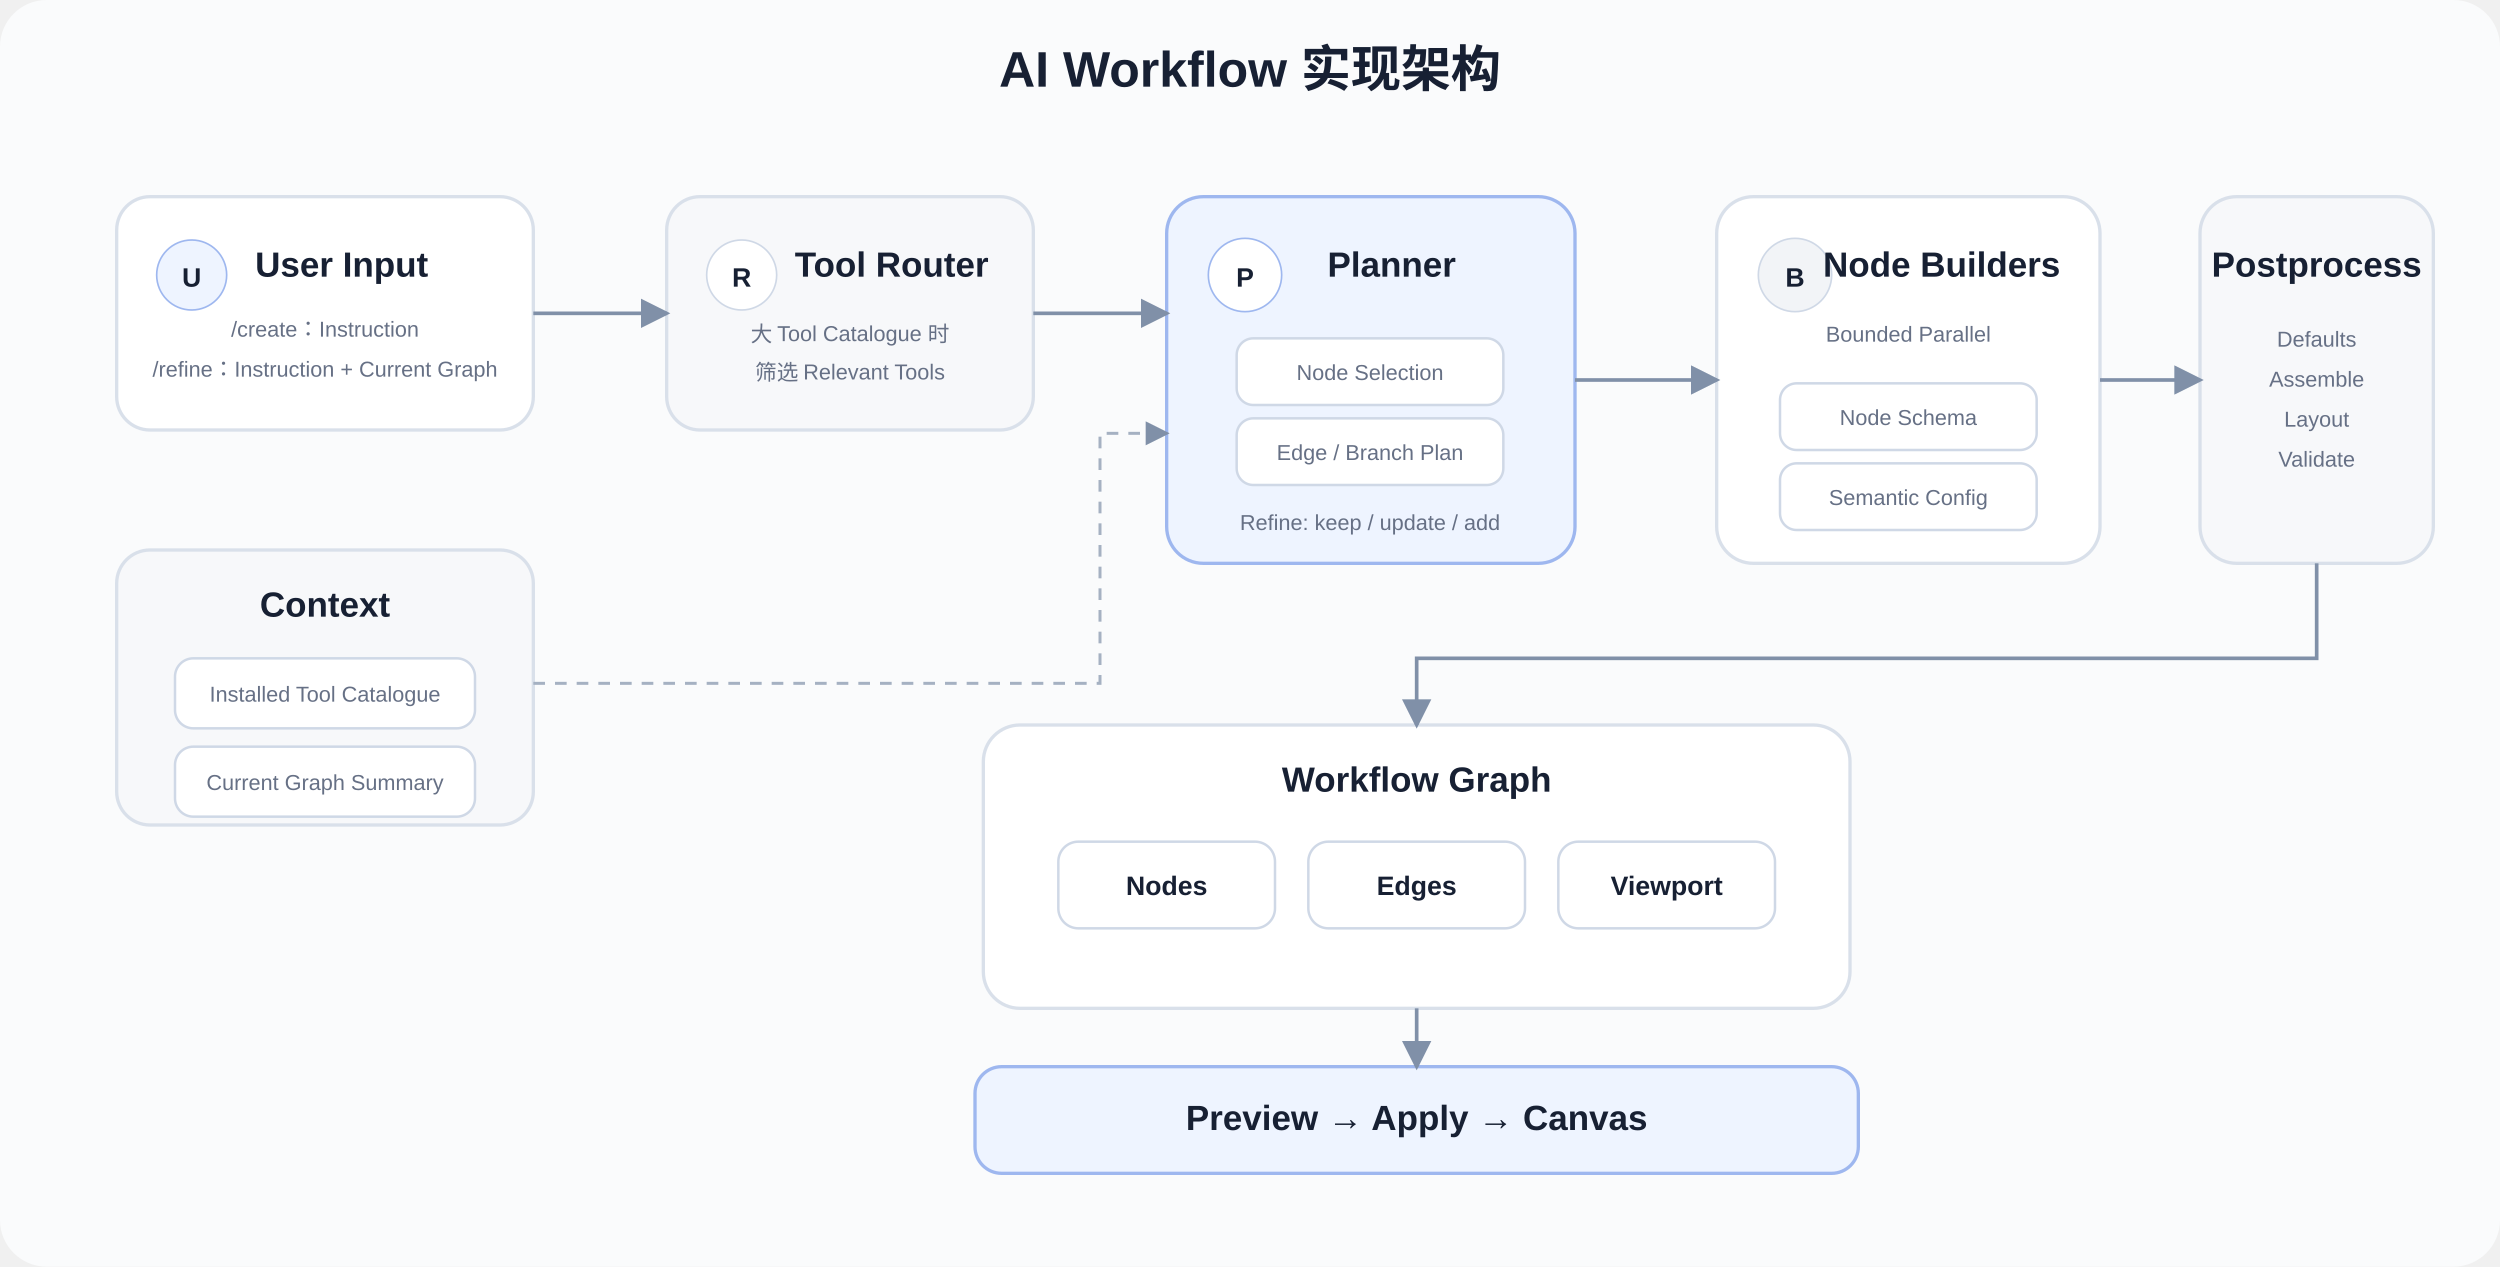
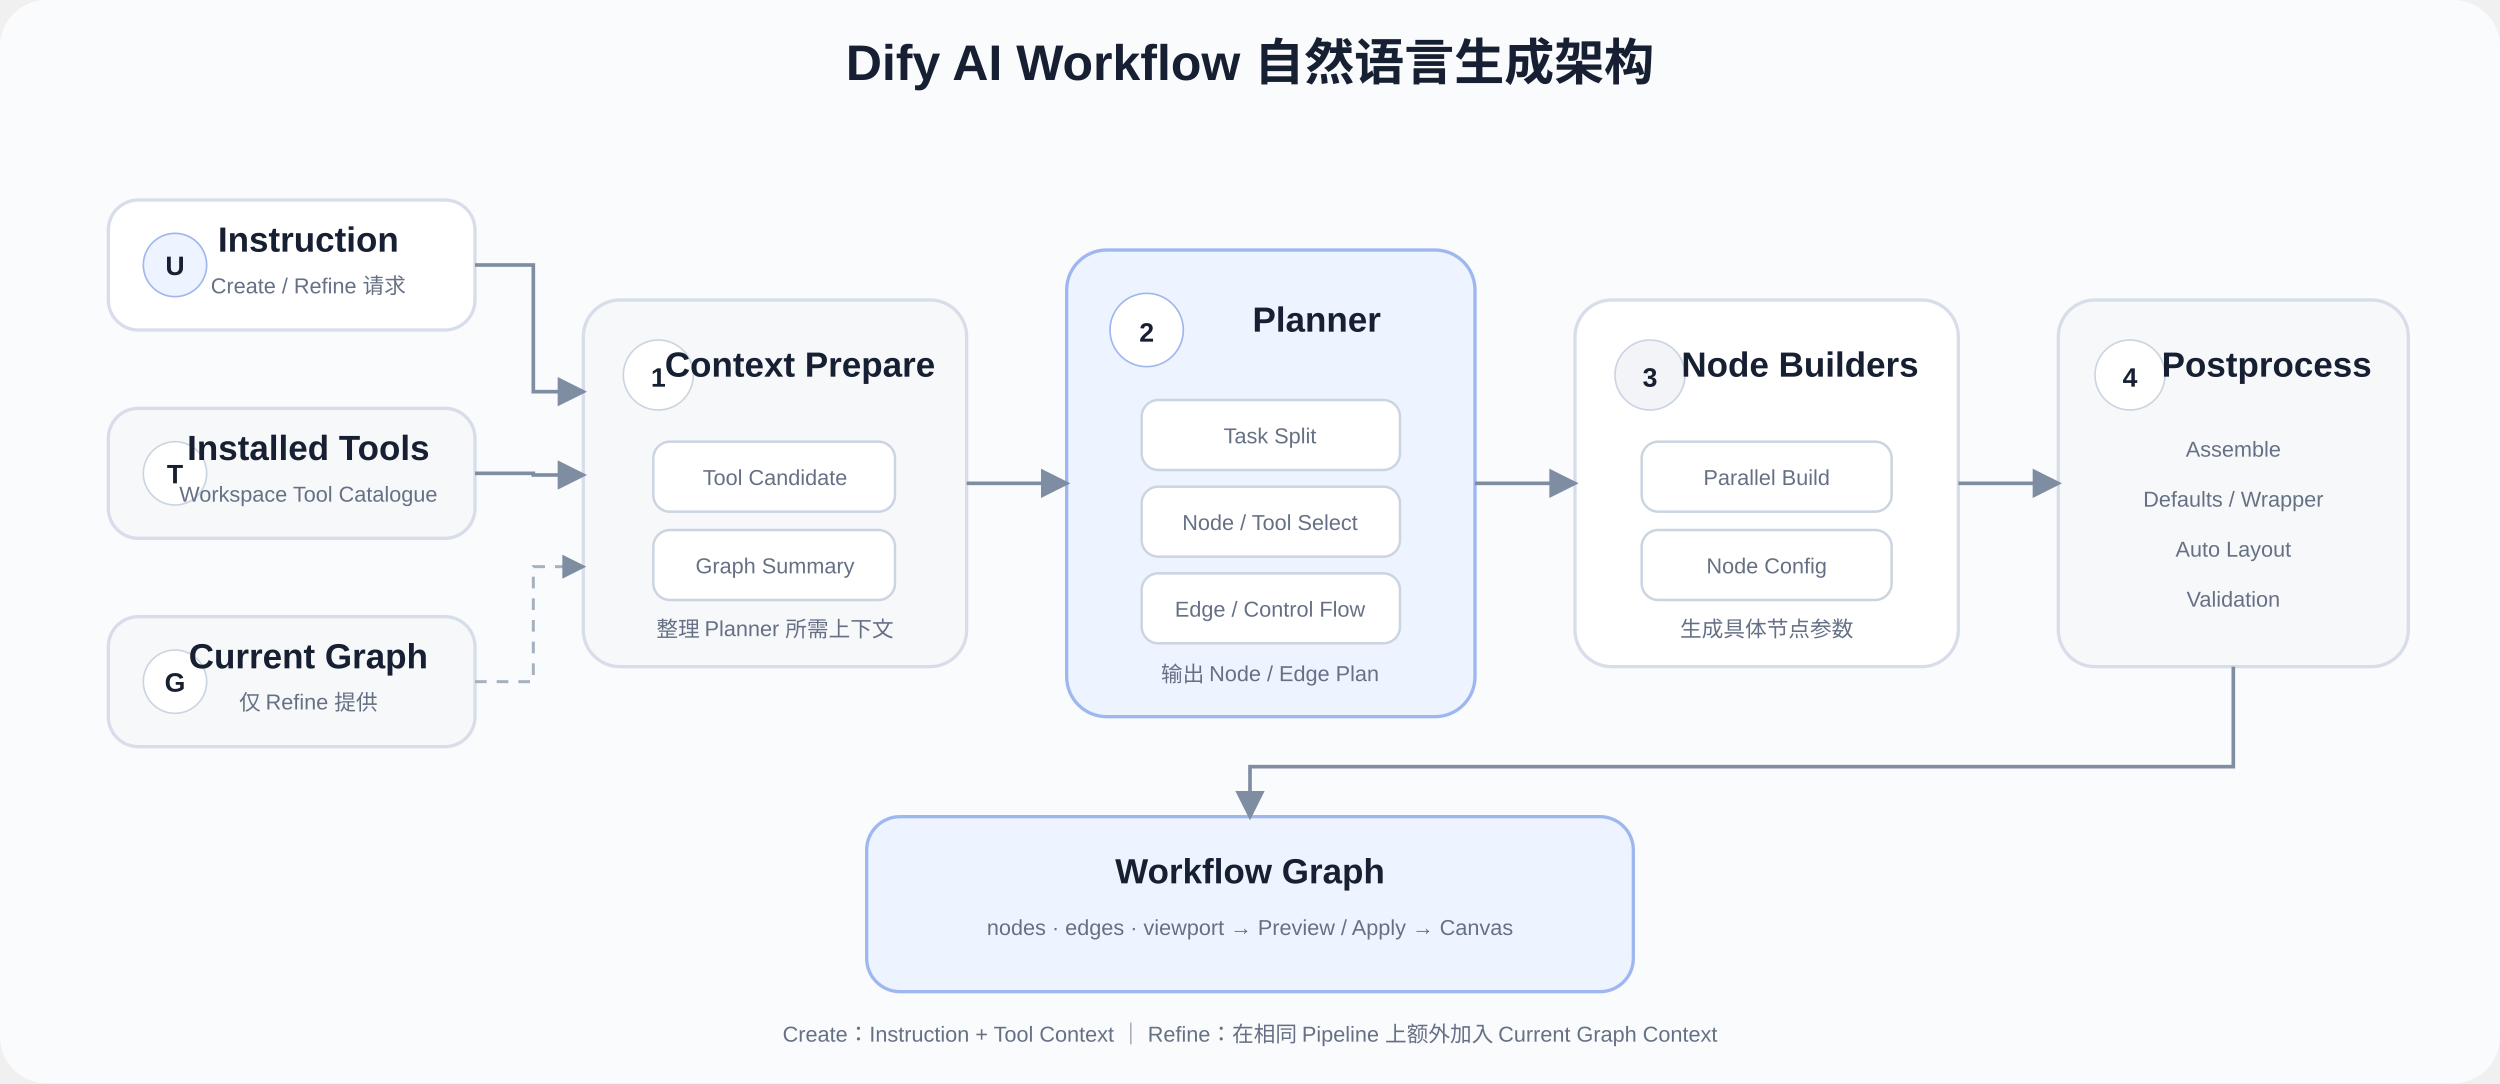
- <svg xmlns="http://www.w3.org/2000/svg" width="1500" height="760" viewBox="0 0 1500 760">
+ <svg xmlns="http://www.w3.org/2000/svg" width="1500" height="650" viewBox="0 0 1500 650">
  <defs>
    <marker id="arrow" markerWidth="8" markerHeight="8" refX="7" refY="4" orient="auto">
-       <path d="M0,0 L8,4 L0,8Z" fill="#8090a8" />
+       <path d="M0,0 L8,4 L0,8Z" fill="#7f8da3" />
    </marker>
    <style>
-     .t{font-family:Arial,'Noto Sans SC',sans-serif;fill:#172033}.title{font-size:30px;font-weight:700}.h{font-size:21px;font-weight:700}.m{font-size:16px;font-weight:700}.s{font-size:13px;fill:#667085}
-     .panel{fill:#fff;stroke:#d9e0ea;stroke-width:2}.blue{fill:#eef4ff;stroke:#9eb7ef;stroke-width:2}.soft{fill:#f7f8fa;stroke:#d9e0ea;stroke-width:2}.chip{fill:#fff;stroke:#cfd8e6;stroke-width:1.5}
-     .line{stroke:#8090a8;stroke-width:2.2;fill:none;marker-end:url(#arrow)}.dash{stroke:#a5b1c2;stroke-width:1.8;stroke-dasharray:7 6;fill:none;marker-end:url(#arrow)}
+     .t{font-family:Arial,'Noto Sans SC',sans-serif;fill:#172033}
+     .title{font-size:30px;font-weight:700}
+     .h{font-size:21px;font-weight:700}
+     .m{font-size:16px;font-weight:700}
+     .s{font-size:13px;fill:#667085}
+     .panel{fill:#fff;stroke:#d7deea;stroke-width:2}
+     .blue{fill:#eef4ff;stroke:#9eb7ef;stroke-width:2}
+     .soft{fill:#f7f8fa;stroke:#d7deea;stroke-width:2}
+     .chip{fill:#fff;stroke:#cbd5e1;stroke-width:1.5}
+     .line{stroke:#7f8da3;stroke-width:2.2;fill:none;marker-end:url(#arrow)}
+     .dash{stroke:#a6b1c0;stroke-width:1.8;stroke-dasharray:7 6;fill:none;marker-end:url(#arrow)}
  </style>
  </defs>
-   <rect width="1500" height="760" rx="28" fill="#fafbfc" />
-   <text x="750" y="52" text-anchor="middle" class="t title">AI Workflow 实现架构</text>
-   <rect x="70" y="118" width="250" height="140" rx="20" class="panel" />
-   <circle cx="115" cy="165" r="21" fill="#eef4ff" stroke="#9eb7ef" />
-   <text x="115" y="172" text-anchor="middle" class="t m">U</text>
-   <text x="205" y="166" text-anchor="middle" class="t h">User Input</text>
-   <text x="195" y="202" text-anchor="middle" class="t s">/create：Instruction</text>
-   <text x="195" y="226" text-anchor="middle" class="t s">/refine：Instruction + Current Graph</text>
-   <rect x="70" y="330" width="250" height="165" rx="20" class="soft" />
-   <text x="195" y="370" text-anchor="middle" class="t h">Context</text>
-   <rect x="105" y="395" width="180" height="42" rx="11" class="chip" />
-   <text x="195" y="421" text-anchor="middle" class="t s">Installed Tool Catalogue</text>
-   <rect x="105" y="448" width="180" height="42" rx="11" class="chip" />
-   <text x="195" y="474" text-anchor="middle" class="t s">Current Graph Summary</text>
-   <rect x="400" y="118" width="220" height="140" rx="20" class="soft" />
-   <circle cx="445" cy="165" r="21" fill="#fff" stroke="#cfd8e6" />
-   <text x="445" y="172" text-anchor="middle" class="t m">R</text>
-   <text x="535" y="166" text-anchor="middle" class="t h">Tool Router</text>
-   <text x="510" y="205" text-anchor="middle" class="t s">大 Tool Catalogue 时</text>
-   <text x="510" y="228" text-anchor="middle" class="t s">筛选 Relevant Tools</text>
-   <rect x="700" y="118" width="245" height="220" rx="22" class="blue" />
-   <circle cx="747" cy="165" r="22" fill="#fff" stroke="#9eb7ef" />
-   <text x="747" y="172" text-anchor="middle" class="t m">P</text>
-   <text x="835" y="166" text-anchor="middle" class="t h">Planner</text>
-   <rect x="742" y="203" width="160" height="40" rx="10" class="chip" />
-   <text x="822" y="228" text-anchor="middle" class="t s">Node Selection</text>
-   <rect x="742" y="251" width="160" height="40" rx="10" class="chip" />
-   <text x="822" y="276" text-anchor="middle" class="t s">Edge / Branch Plan</text>
-   <text x="822" y="318" text-anchor="middle" class="t s">Refine: keep / update / add</text>
-   <rect x="1030" y="118" width="230" height="220" rx="22" class="panel" />
-   <circle cx="1077" cy="165" r="22" fill="#f2f4f7" stroke="#cfd8e6" />
-   <text x="1077" y="172" text-anchor="middle" class="t m">B</text>
-   <text x="1165" y="166" text-anchor="middle" class="t h">Node Builders</text>
-   <text x="1145" y="205" text-anchor="middle" class="t s">Bounded Parallel</text>
-   <rect x="1068" y="230" width="154" height="40" rx="10" class="chip" />
-   <text x="1145" y="255" text-anchor="middle" class="t s">Node Schema</text>
-   <rect x="1068" y="278" width="154" height="40" rx="10" class="chip" />
-   <text x="1145" y="303" text-anchor="middle" class="t s">Semantic Config</text>
-   <rect x="1320" y="118" width="140" height="220" rx="22" class="soft" />
-   <text x="1390" y="166" text-anchor="middle" class="t h">Postprocess</text>
-   <text x="1390" y="208" text-anchor="middle" class="t s">Defaults</text>
-   <text x="1390" y="232" text-anchor="middle" class="t s">Assemble</text>
-   <text x="1390" y="256" text-anchor="middle" class="t s">Layout</text>
-   <text x="1390" y="280" text-anchor="middle" class="t s">Validate</text>
-   <path d="M320 188 H400" class="line" />
-   <path d="M620 188 H700" class="line" />
-   <path d="M945 228 H1030" class="line" />
-   <path d="M1260 228 H1320" class="line" />
-   <path d="M320 410 H660 V260 H700" class="dash" />
-   <rect x="590" y="435" width="520" height="170" rx="22" class="panel" />
-   <text x="850" y="475" text-anchor="middle" class="t h">Workflow Graph</text>
-   <rect x="635" y="505" width="130" height="52" rx="12" class="chip" />
-   <text x="700" y="537" text-anchor="middle" class="t m">Nodes</text>
-   <rect x="785" y="505" width="130" height="52" rx="12" class="chip" />
-   <text x="850" y="537" text-anchor="middle" class="t m">Edges</text>
-   <rect x="935" y="505" width="130" height="52" rx="12" class="chip" />
-   <text x="1000" y="537" text-anchor="middle" class="t m">Viewport</text>
-   <path d="M1390 338 V395 H850 V435" class="line" />
-   <rect x="585" y="640" width="530" height="64" rx="16" class="blue" />
-   <text x="850" y="678" text-anchor="middle" class="t h">Preview → Apply → Canvas</text>
-   <path d="M850 605 V640" class="line" />
+   <rect width="1500" height="650" rx="28" fill="#fafbfc" />
+   <text x="750" y="48" text-anchor="middle" class="t title">Dify AI Workflow 自然语言生成架构</text>
+   <rect x="65" y="120" width="220" height="78" rx="18" class="panel" />
+   <circle cx="105" cy="159" r="19" fill="#eef4ff" stroke="#9eb7ef" />
+   <text x="105" y="165" text-anchor="middle" class="t m">U</text>
+   <text x="185" y="151" text-anchor="middle" class="t h">Instruction</text>
+   <text x="185" y="176" text-anchor="middle" class="t s">Create / Refine 请求</text>
+   <rect x="65" y="245" width="220" height="78" rx="18" class="soft" />
+   <circle cx="105" cy="284" r="19" fill="#fff" stroke="#cbd5e1" />
+   <text x="105" y="290" text-anchor="middle" class="t m">T</text>
+   <text x="185" y="276" text-anchor="middle" class="t h">Installed Tools</text>
+   <text x="185" y="301" text-anchor="middle" class="t s">Workspace Tool Catalogue</text>
+   <rect x="65" y="370" width="220" height="78" rx="18" class="soft" />
+   <circle cx="105" cy="409" r="19" fill="#fff" stroke="#cbd5e1" />
+   <text x="105" y="415" text-anchor="middle" class="t m">G</text>
+   <text x="185" y="401" text-anchor="middle" class="t h">Current Graph</text>
+   <text x="185" y="426" text-anchor="middle" class="t s">仅 Refine 提供</text>
+   <rect x="350" y="180" width="230" height="220" rx="22" class="soft" />
+   <circle cx="395" cy="225" r="21" fill="#fff" stroke="#cbd5e1" />
+   <text x="395" y="232" text-anchor="middle" class="t m">1</text>
+   <text x="480" y="226" text-anchor="middle" class="t h">Context Prepare</text>
+   <rect x="392" y="265" width="145" height="42" rx="10" class="chip" />
+   <text x="465" y="291" text-anchor="middle" class="t s">Tool Candidate</text>
+   <rect x="392" y="318" width="145" height="42" rx="10" class="chip" />
+   <text x="465" y="344" text-anchor="middle" class="t s">Graph Summary</text>
+   <text x="465" y="382" text-anchor="middle" class="t s">整理 Planner 所需上下文</text>
+   <rect x="640" y="150" width="245" height="280" rx="24" class="blue" />
+   <circle cx="688" cy="198" r="22" fill="#fff" stroke="#9eb7ef" />
+   <text x="688" y="205" text-anchor="middle" class="t m">2</text>
+   <text x="790" y="199" text-anchor="middle" class="t h">Planner</text>
+   <rect x="685" y="240" width="155" height="42" rx="10" class="chip" />
+   <text x="762" y="266" text-anchor="middle" class="t s">Task Split</text>
+   <rect x="685" y="292" width="155" height="42" rx="10" class="chip" />
+   <text x="762" y="318" text-anchor="middle" class="t s">Node / Tool Select</text>
+   <rect x="685" y="344" width="155" height="42" rx="10" class="chip" />
+   <text x="762" y="370" text-anchor="middle" class="t s">Edge / Control Flow</text>
+   <text x="762" y="409" text-anchor="middle" class="t s">输出 Node / Edge Plan</text>
+   <rect x="945" y="180" width="230" height="220" rx="22" class="panel" />
+   <circle cx="990" cy="225" r="21" fill="#f2f4f7" stroke="#cbd5e1" />
+   <text x="990" y="232" text-anchor="middle" class="t m">3</text>
+   <text x="1080" y="226" text-anchor="middle" class="t h">Node Builders</text>
+   <rect x="985" y="265" width="150" height="42" rx="10" class="chip" />
+   <text x="1060" y="291" text-anchor="middle" class="t s">Parallel Build</text>
+   <rect x="985" y="318" width="150" height="42" rx="10" class="chip" />
+   <text x="1060" y="344" text-anchor="middle" class="t s">Node Config</text>
+   <text x="1060" y="382" text-anchor="middle" class="t s">生成具体节点参数</text>
+   <rect x="1235" y="180" width="210" height="220" rx="22" class="soft" />
+   <circle cx="1278" cy="225" r="21" fill="#fff" stroke="#cbd5e1" />
+   <text x="1278" y="232" text-anchor="middle" class="t m">4</text>
+   <text x="1360" y="226" text-anchor="middle" class="t h">Postprocess</text>
+   <text x="1340" y="274" text-anchor="middle" class="t s">Assemble</text>
+   <text x="1340" y="304" text-anchor="middle" class="t s">Defaults / Wrapper</text>
+   <text x="1340" y="334" text-anchor="middle" class="t s">Auto Layout</text>
+   <text x="1340" y="364" text-anchor="middle" class="t s">Validation</text>
+   <path d="M285 159 H320 V235 H350" class="line" />
+   <path d="M285 284 H320 V285 H350" class="line" />
+   <path d="M285 409 H320 V340 H350" class="dash" />
+   <path d="M580 290 H640" class="line" />
+   <path d="M885 290 H945" class="line" />
+   <path d="M1175 290 H1235" class="line" />
+   <rect x="520" y="490" width="460" height="105" rx="20" class="blue" />
+   <text x="750" y="530" text-anchor="middle" class="t h">Workflow Graph</text>
+   <text x="750" y="561" text-anchor="middle" class="t s">nodes · edges · viewport → Preview / Apply → Canvas</text>
+   <path d="M1340 400 V460 H750 V490" class="line" />
+   <text x="750" y="625" text-anchor="middle" class="t s">Create：Instruction + Tool Context ｜ Refine：在相同 Pipeline 上额外加入 Current Graph Context</text>
</svg>
